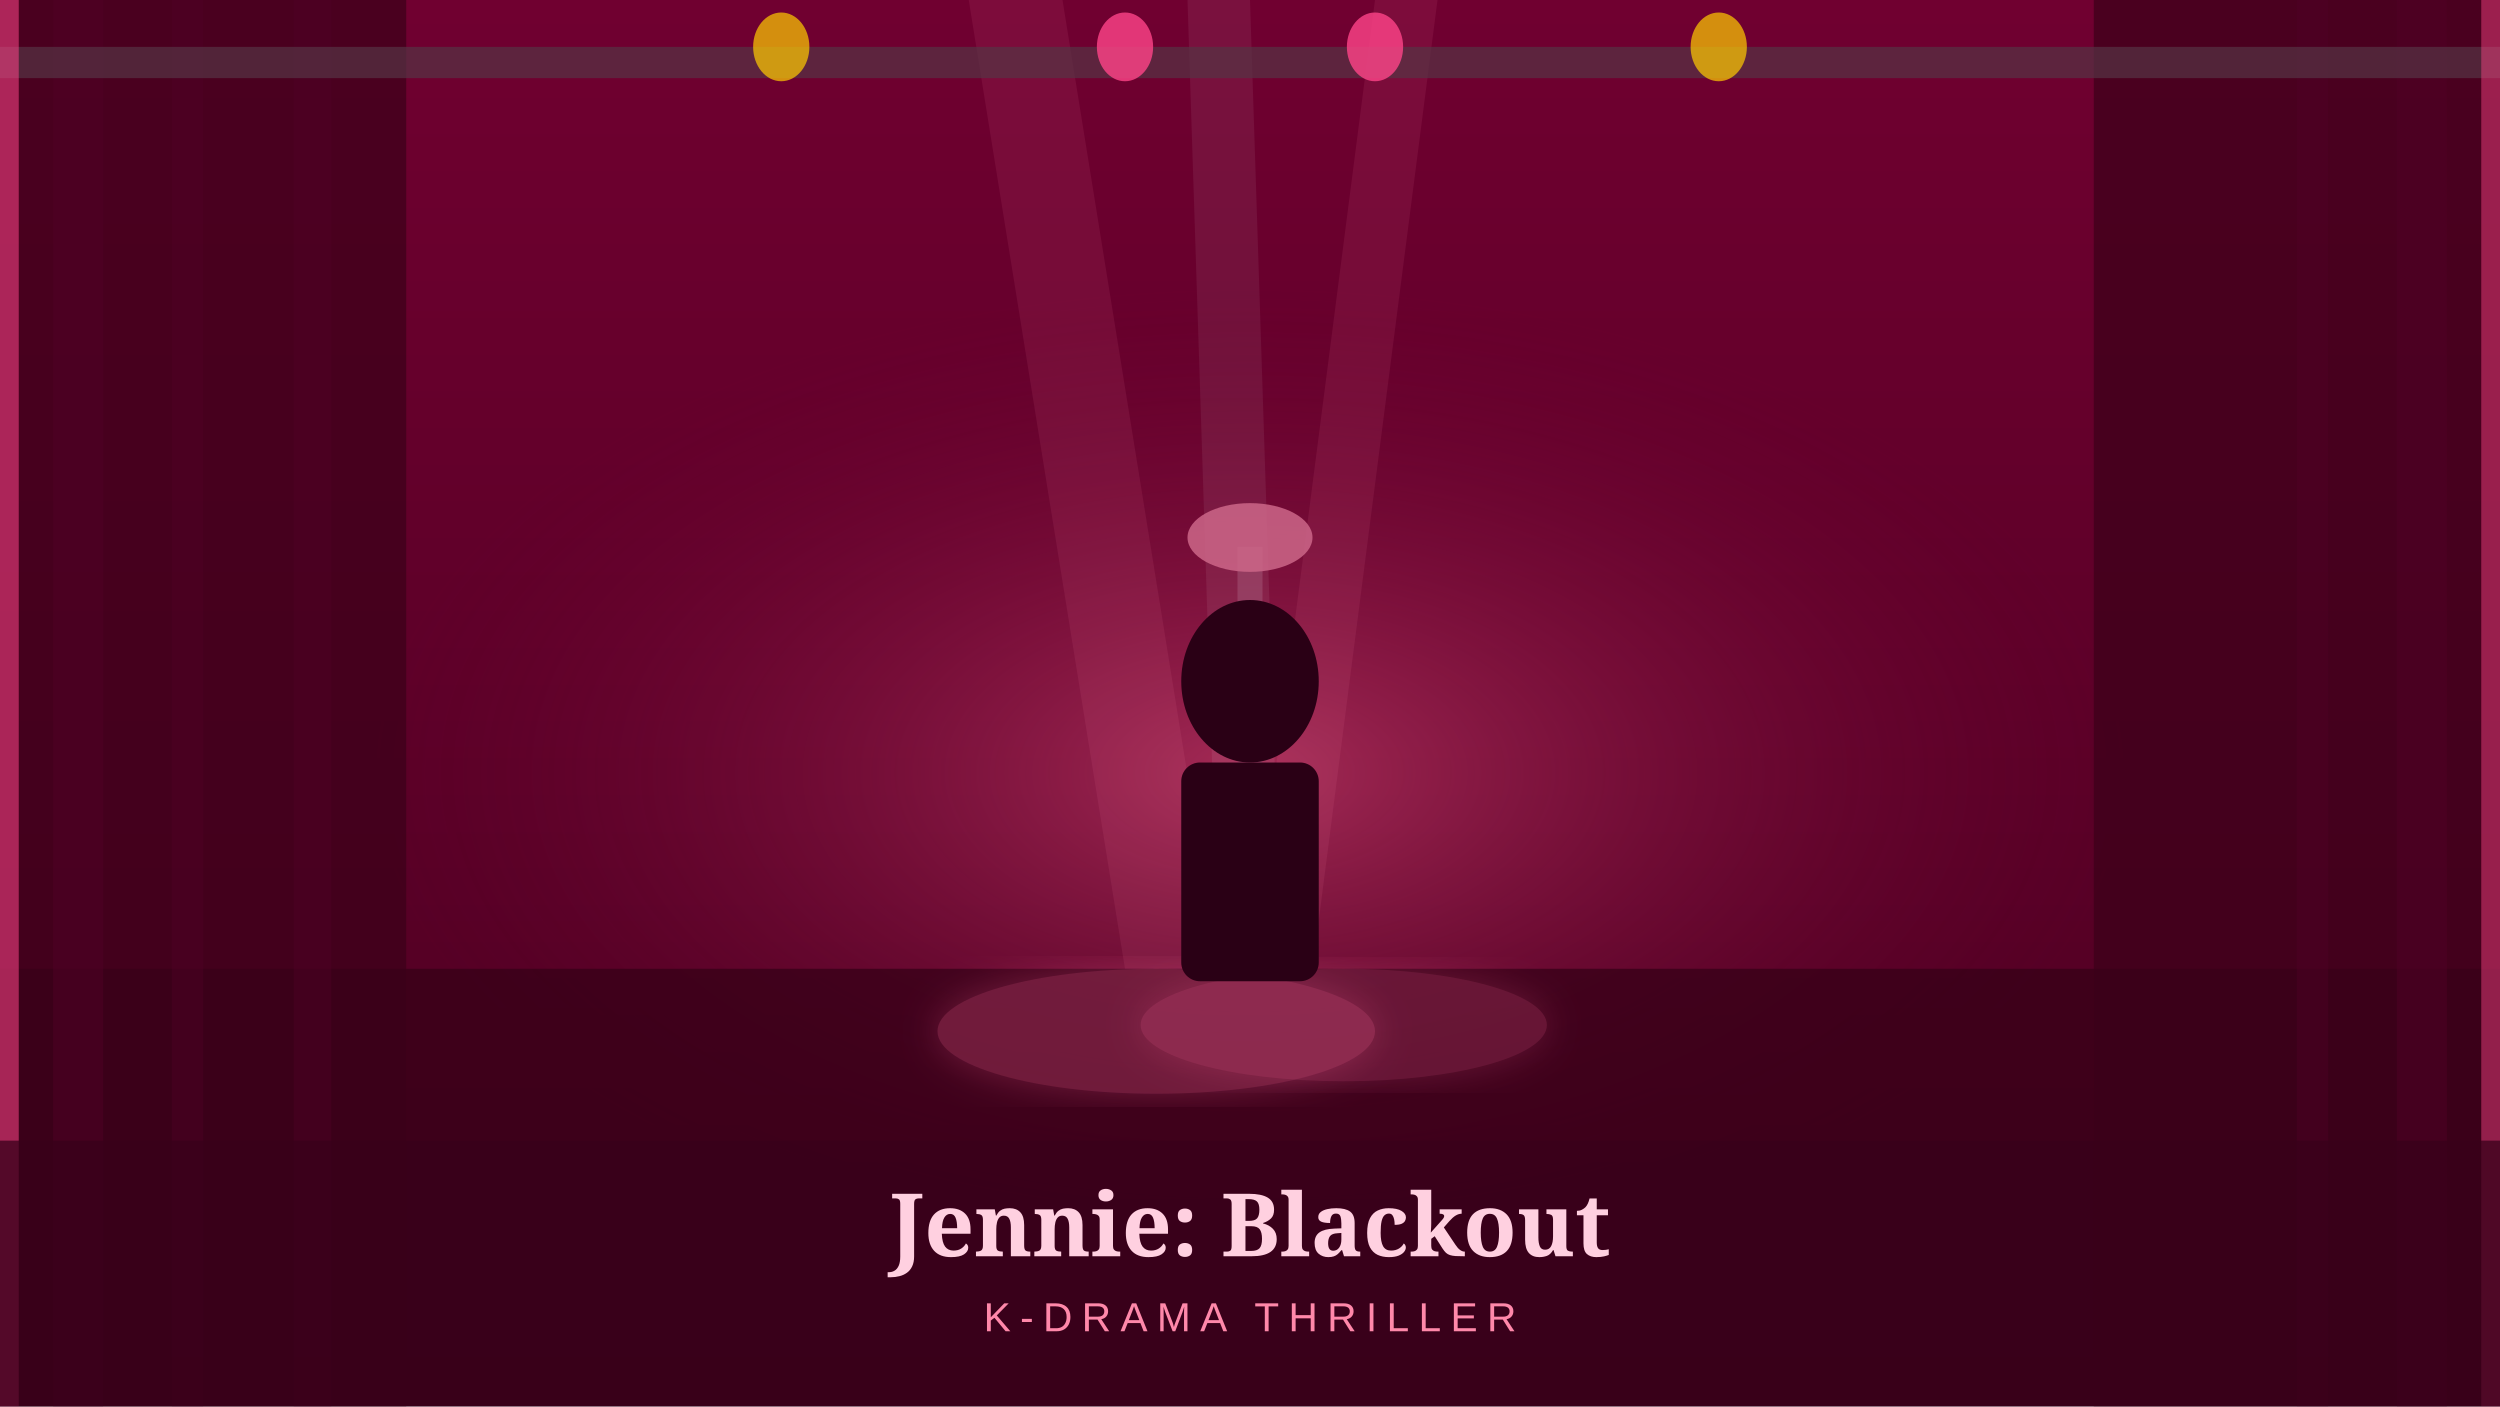
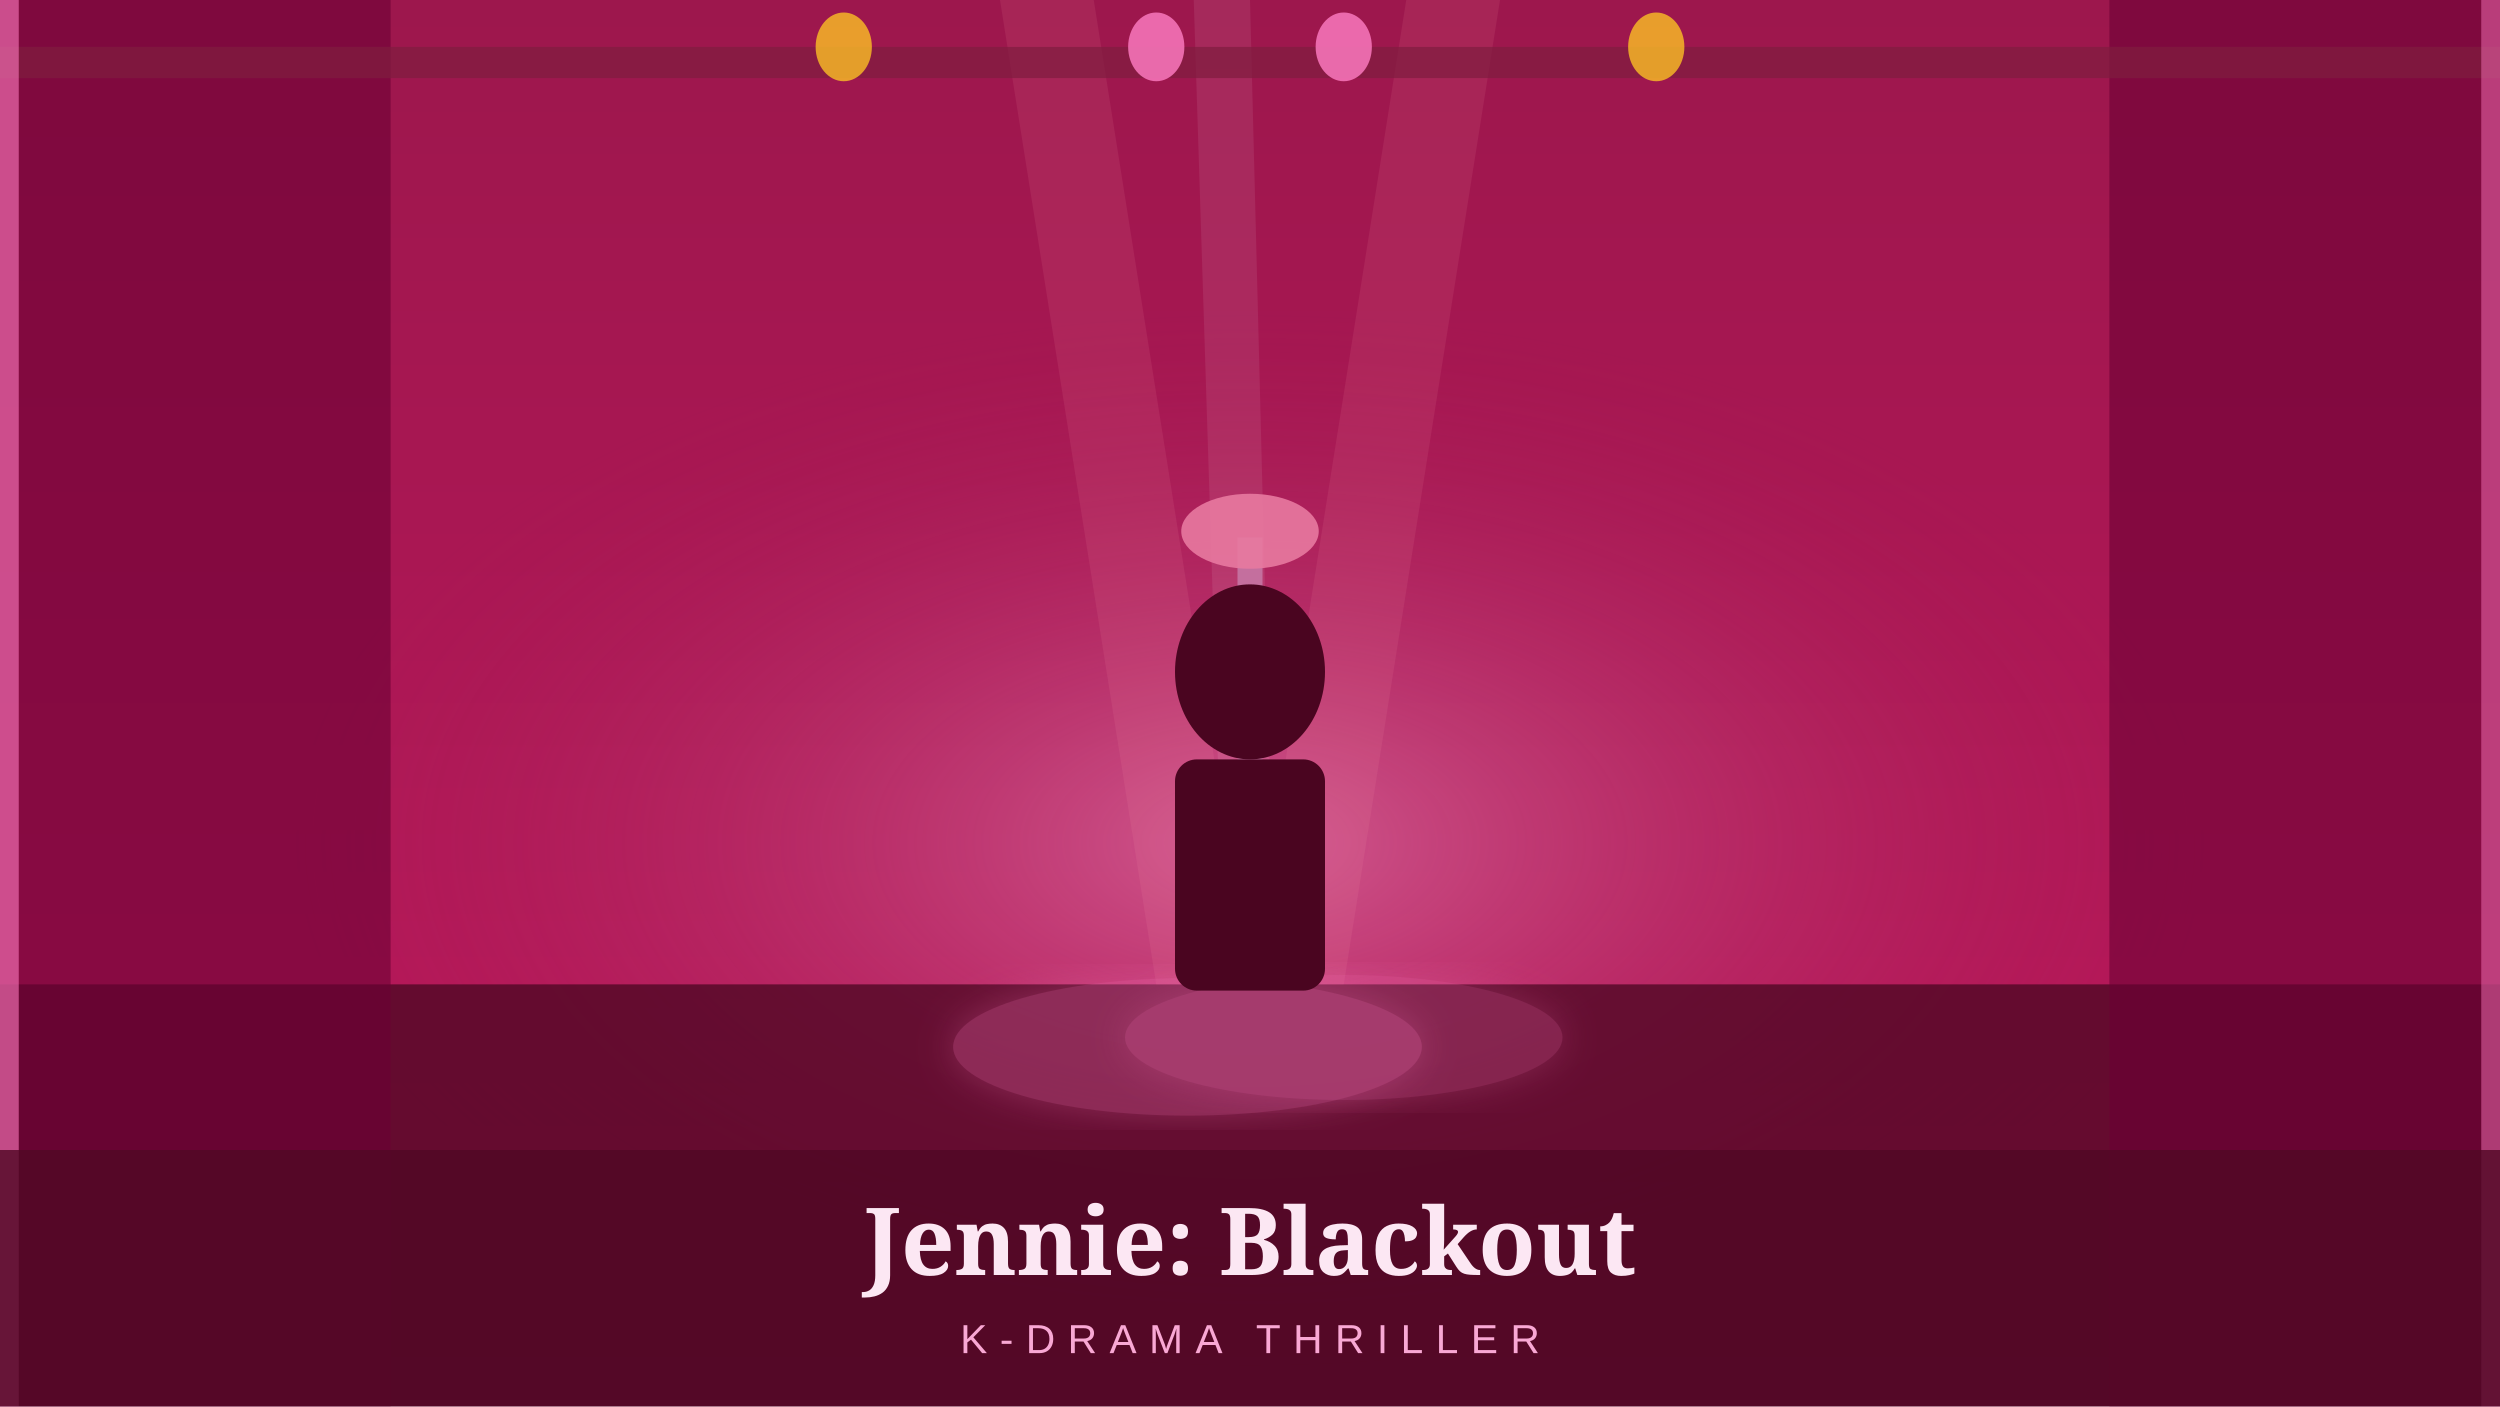
<svg xmlns="http://www.w3.org/2000/svg" viewBox="0 0 800 450">
  <defs>
    <linearGradient id="bg" x1="0%" y1="0%" x2="0%" y2="100%">
-       <stop offset="0%" style="stop-color:#700030" />
-       <stop offset="100%" style="stop-color:#4a0020" />
+       <stop offset="0%" stop-color="#9d174d" />
+       <stop offset="100%" stop-color="#be185d" />
    </linearGradient>
-     <radialGradient id="centerspot" cx="50%" cy="55%" r="35%">
-       <stop offset="0%" style="stop-color:#ff6090;stop-opacity:0.45" />
-       <stop offset="100%" style="stop-color:#700030;stop-opacity:0" />
+     <radialGradient id="spot" cx="50%" cy="60%" r="38%">
+       <stop offset="0%" stop-color="#f9a8d4" stop-opacity="0.45" />
+       <stop offset="100%" stop-color="#9d174d" stop-opacity="0" />
    </radialGradient>
    <filter id="gf">
      <feGaussianBlur stdDeviation="6" result="b" />
      <feMerge>
        <feMergeNode in="b" />
        <feMergeNode in="SourceGraphic" />
      </feMerge>
    </filter>
  </defs>
  <rect width="800" height="450" fill="url(#bg)" />
-   <rect width="800" height="450" fill="url(#centerspot)" />
-   <rect x="0" y="310" width="800" height="140" fill="#380018" opacity="0.8" />
-   <polygon points="340,0 310,0 360,310 390,310" fill="#ff88aa" opacity="0.09" />
-   <polygon points="440,0 460,0 420,310 400,310" fill="#ff88aa" opacity="0.09" />
-   <polygon points="400,0 380,0 390,310 410,310" fill="#ffffff" opacity="0.07" />
-   <ellipse cx="370" cy="330" rx="70" ry="20" fill="#ff6699" opacity="0.25" filter="url(#gf)" />
-   <ellipse cx="430" cy="328" rx="65" ry="18" fill="#ff6699" opacity="0.2" filter="url(#gf)" />
-   <rect x="396" y="175" width="8" height="135" fill="#994466" opacity="0.8" />
-   <ellipse cx="400" cy="172" rx="20" ry="11" fill="#cc6688" opacity="0.85" />
-   <ellipse cx="400" cy="218" rx="22" ry="26" fill="#2a0015" />
-   <rect x="378" y="244" width="44" height="70" fill="#2a0015" rx="6" />
-   <rect x="0" y="0" width="130" height="450" fill="#3a0018" opacity="0.7" />
-   <rect x="670" y="0" width="130" height="450" fill="#3a0018" opacity="0.7" />
-   <line x1="25" y1="0" x2="25" y2="450" stroke="#500025" stroke-width="16" opacity="0.5" />
-   <line x1="60" y1="0" x2="60" y2="450" stroke="#500025" stroke-width="10" opacity="0.4" />
-   <line x1="100" y1="0" x2="100" y2="450" stroke="#500025" stroke-width="12" opacity="0.4" />
-   <line x1="775" y1="0" x2="775" y2="450" stroke="#500025" stroke-width="16" opacity="0.5" />
-   <line x1="740" y1="0" x2="740" y2="450" stroke="#500025" stroke-width="10" opacity="0.4" />
-   <rect x="0" y="15" width="800" height="10" fill="#553344" opacity="0.7" />
-   <ellipse cx="250" cy="15" rx="9" ry="11" fill="#ffcc00" opacity="0.7" />
-   <ellipse cx="360" cy="15" rx="9" ry="11" fill="#ff4488" opacity="0.8" />
-   <ellipse cx="440" cy="15" rx="9" ry="11" fill="#ff4488" opacity="0.8" />
-   <ellipse cx="550" cy="15" rx="9" ry="11" fill="#ffcc00" opacity="0.7" />
-   <rect x="0" y="0" width="6" height="450" fill="#ff4488" opacity="0.55" />
-   <rect x="794" y="0" width="6" height="450" fill="#ff4488" opacity="0.45" />
-   <rect x="0" y="365" width="800" height="85" fill="#38001a" opacity="0.75" />
-   <text x="400" y="402" font-family="Georgia,serif" font-size="28" fill="#ffd0e0" text-anchor="middle" font-weight="bold">Jennie: Blackout</text>
-   <text x="400" y="426" font-family="Arial,sans-serif" font-size="13" fill="#ff88aa" text-anchor="middle" letter-spacing="3">K-DRAMA THRILLER</text>
+   <rect width="800" height="450" fill="url(#spot)" />
+   <rect x="0" y="315" width="800" height="135" fill="#500724" opacity="0.8" />
+   <polygon points="350,0 320,0 370,315 400,315" fill="#fda4af" opacity="0.10" />
+   <polygon points="450,0 480,0 430,315 400,315" fill="#fda4af" opacity="0.10" />
+   <polygon points="400,0 382,0 392,315 408,315" fill="#ffffff" opacity="0.08" />
+   <ellipse cx="380" cy="335" rx="75" ry="22" fill="#f472b6" opacity="0.28" filter="url(#gf)" />
+   <ellipse cx="430" cy="332" rx="70" ry="20" fill="#f472b6" opacity="0.22" filter="url(#gf)" />
+   <rect x="396" y="172" width="8" height="143" fill="#c77daa" opacity="0.8" />
+   <ellipse cx="400" cy="170" rx="22" ry="12" fill="#e879a0" opacity="0.9" />
+   <ellipse cx="400" cy="215" rx="24" ry="28" fill="#4a0520" />
+   <rect x="376" y="243" width="48" height="74" fill="#4a0520" rx="7" />
+   <rect x="0" y="0" width="125" height="450" fill="#6b0033" opacity="0.6" />
+   <rect x="675" y="0" width="125" height="450" fill="#6b0033" opacity="0.6" />
+   <rect x="0" y="15" width="800" height="10" fill="#7f1d3f" opacity="0.7" />
+   <ellipse cx="270" cy="15" rx="9" ry="11" fill="#fbbf24" opacity="0.8" />
+   <ellipse cx="370" cy="15" rx="9" ry="11" fill="#f472b6" opacity="0.9" />
+   <ellipse cx="430" cy="15" rx="9" ry="11" fill="#f472b6" opacity="0.9" />
+   <ellipse cx="530" cy="15" rx="9" ry="11" fill="#fbbf24" opacity="0.8" />
+   <rect x="0" y="0" width="6" height="450" fill="#f472b6" opacity="0.65" />
+   <rect x="794" y="0" width="6" height="450" fill="#f472b6" opacity="0.5" />
+   <rect x="0" y="368" width="800" height="82" fill="#500724" opacity="0.8" />
+   <text x="400" y="408" font-family="Georgia,serif" font-size="30" fill="#fce7f3" text-anchor="middle" font-weight="bold">Jennie: Blackout</text>
+   <text x="400" y="433" font-family="Arial,sans-serif" font-size="13" fill="#f9a8d4" text-anchor="middle" letter-spacing="4">K-DRAMA THRILLER</text>
</svg>
